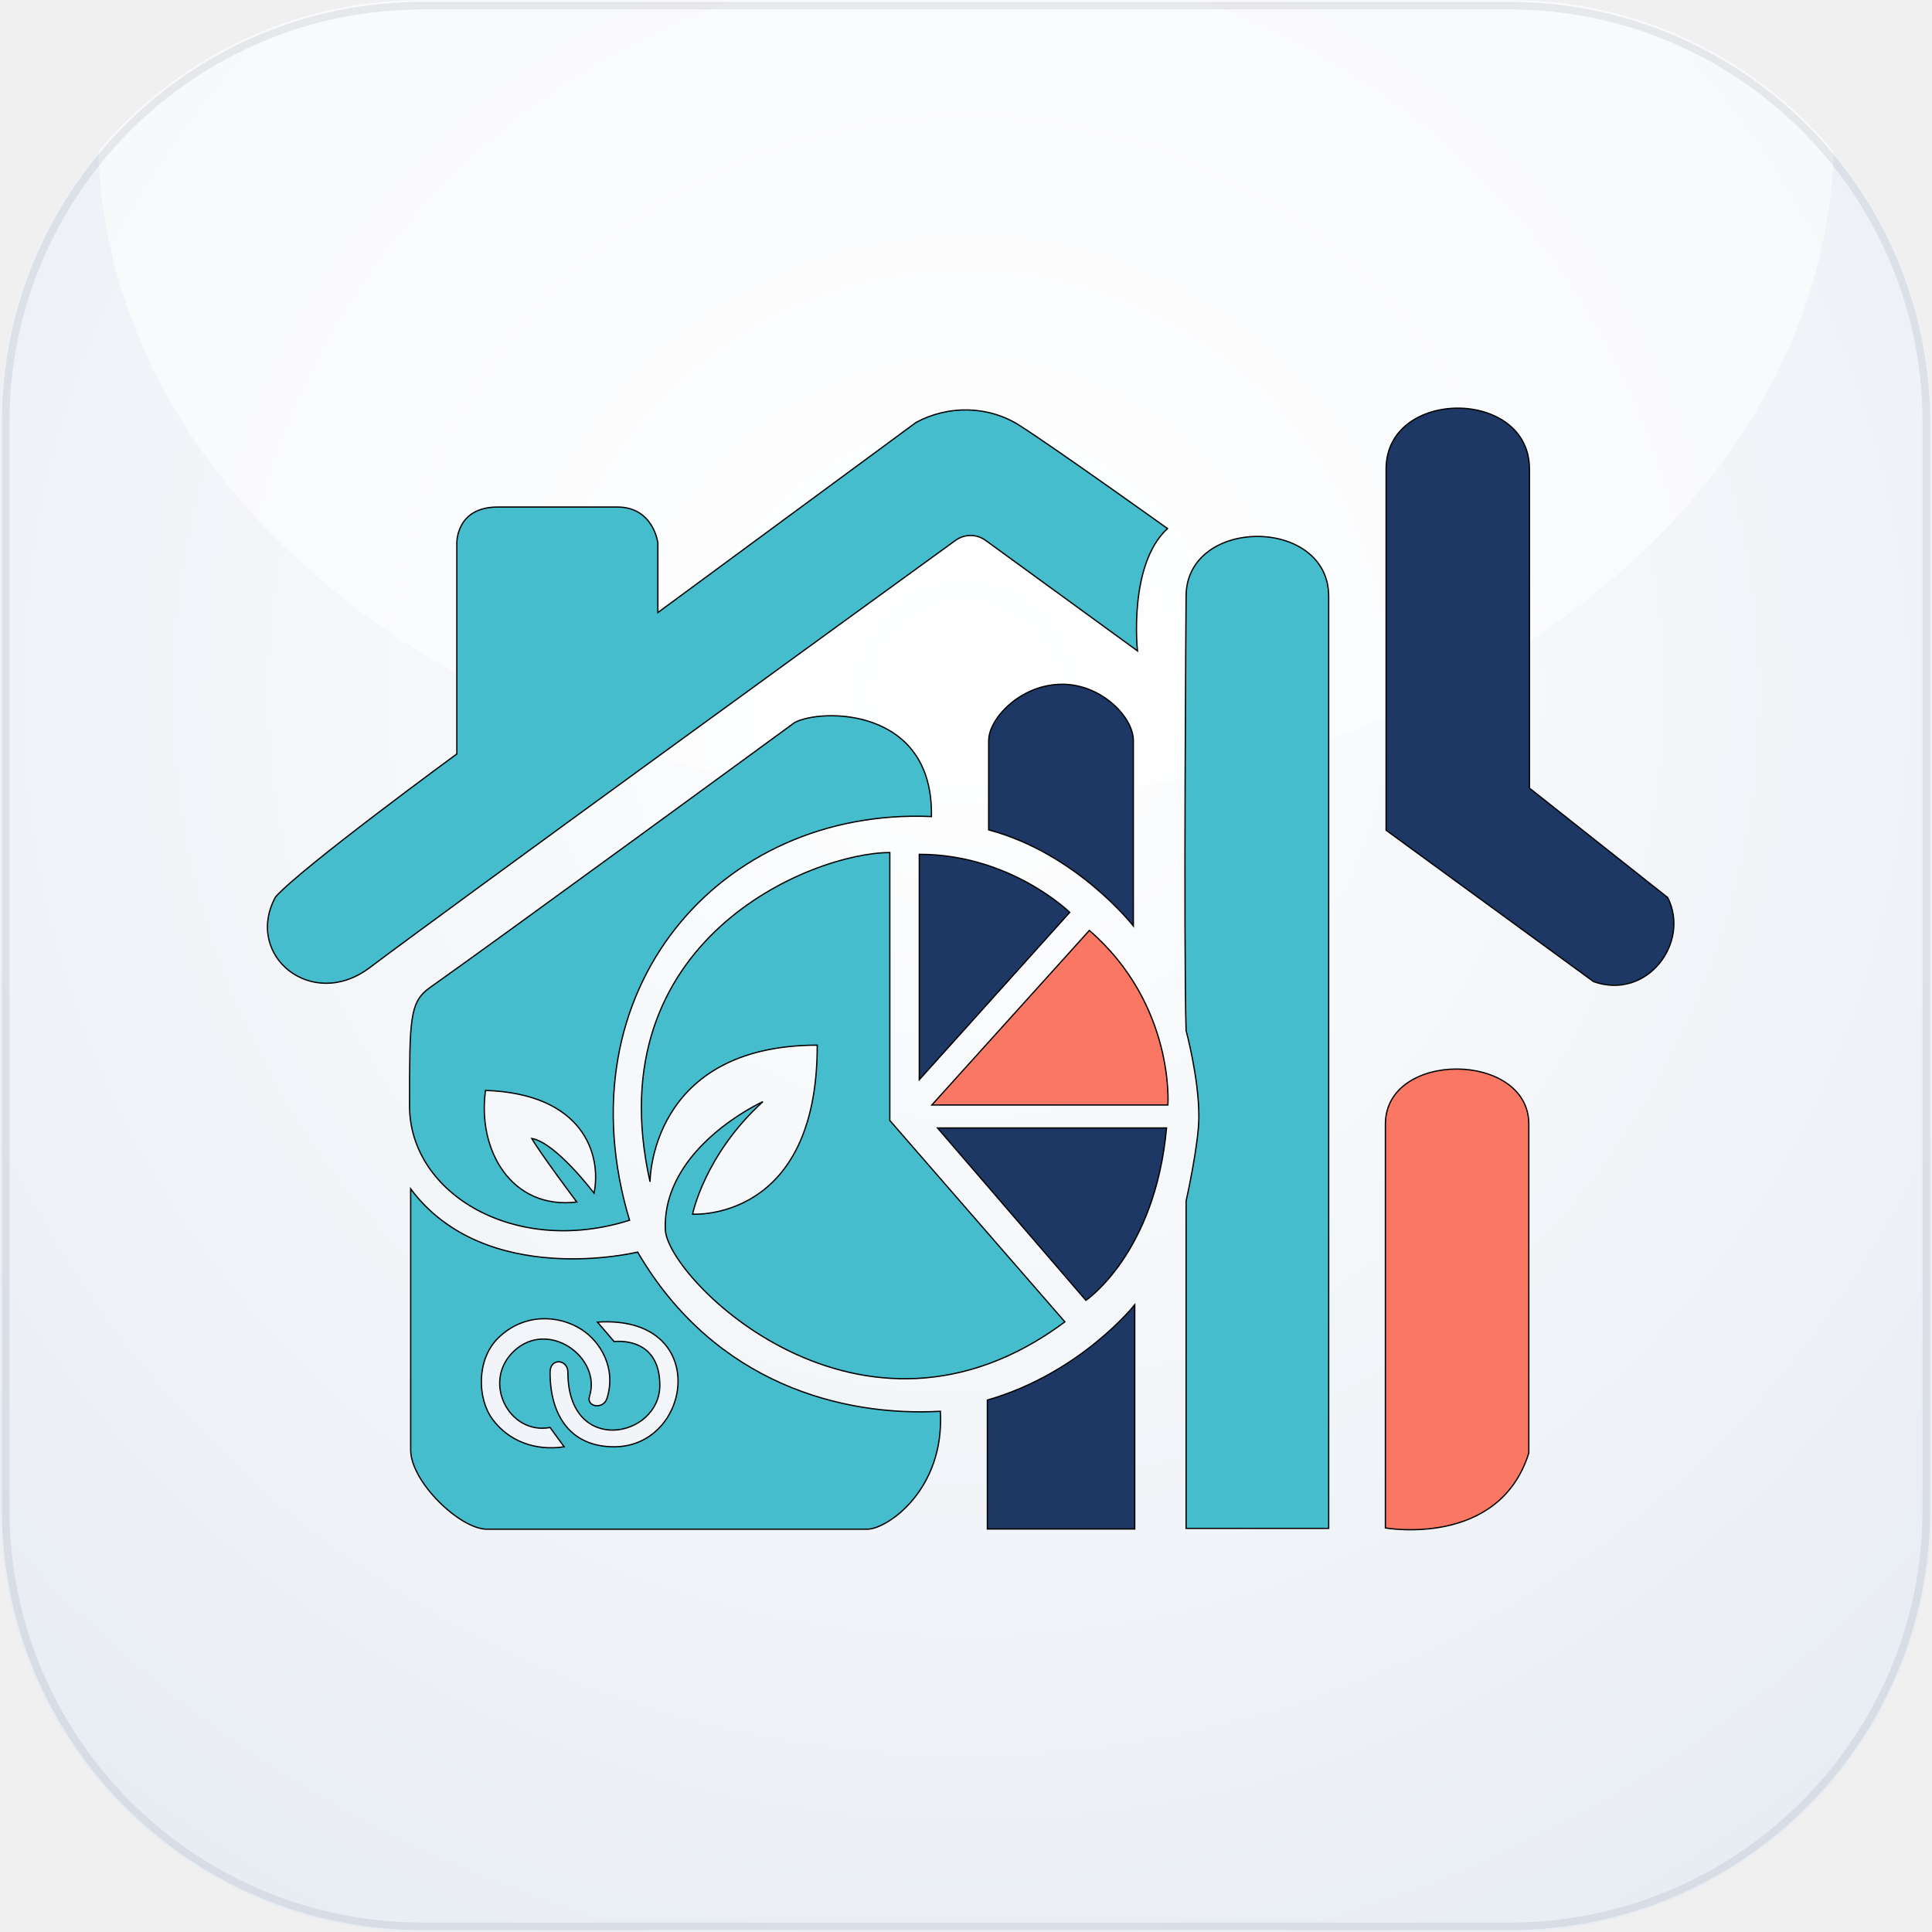
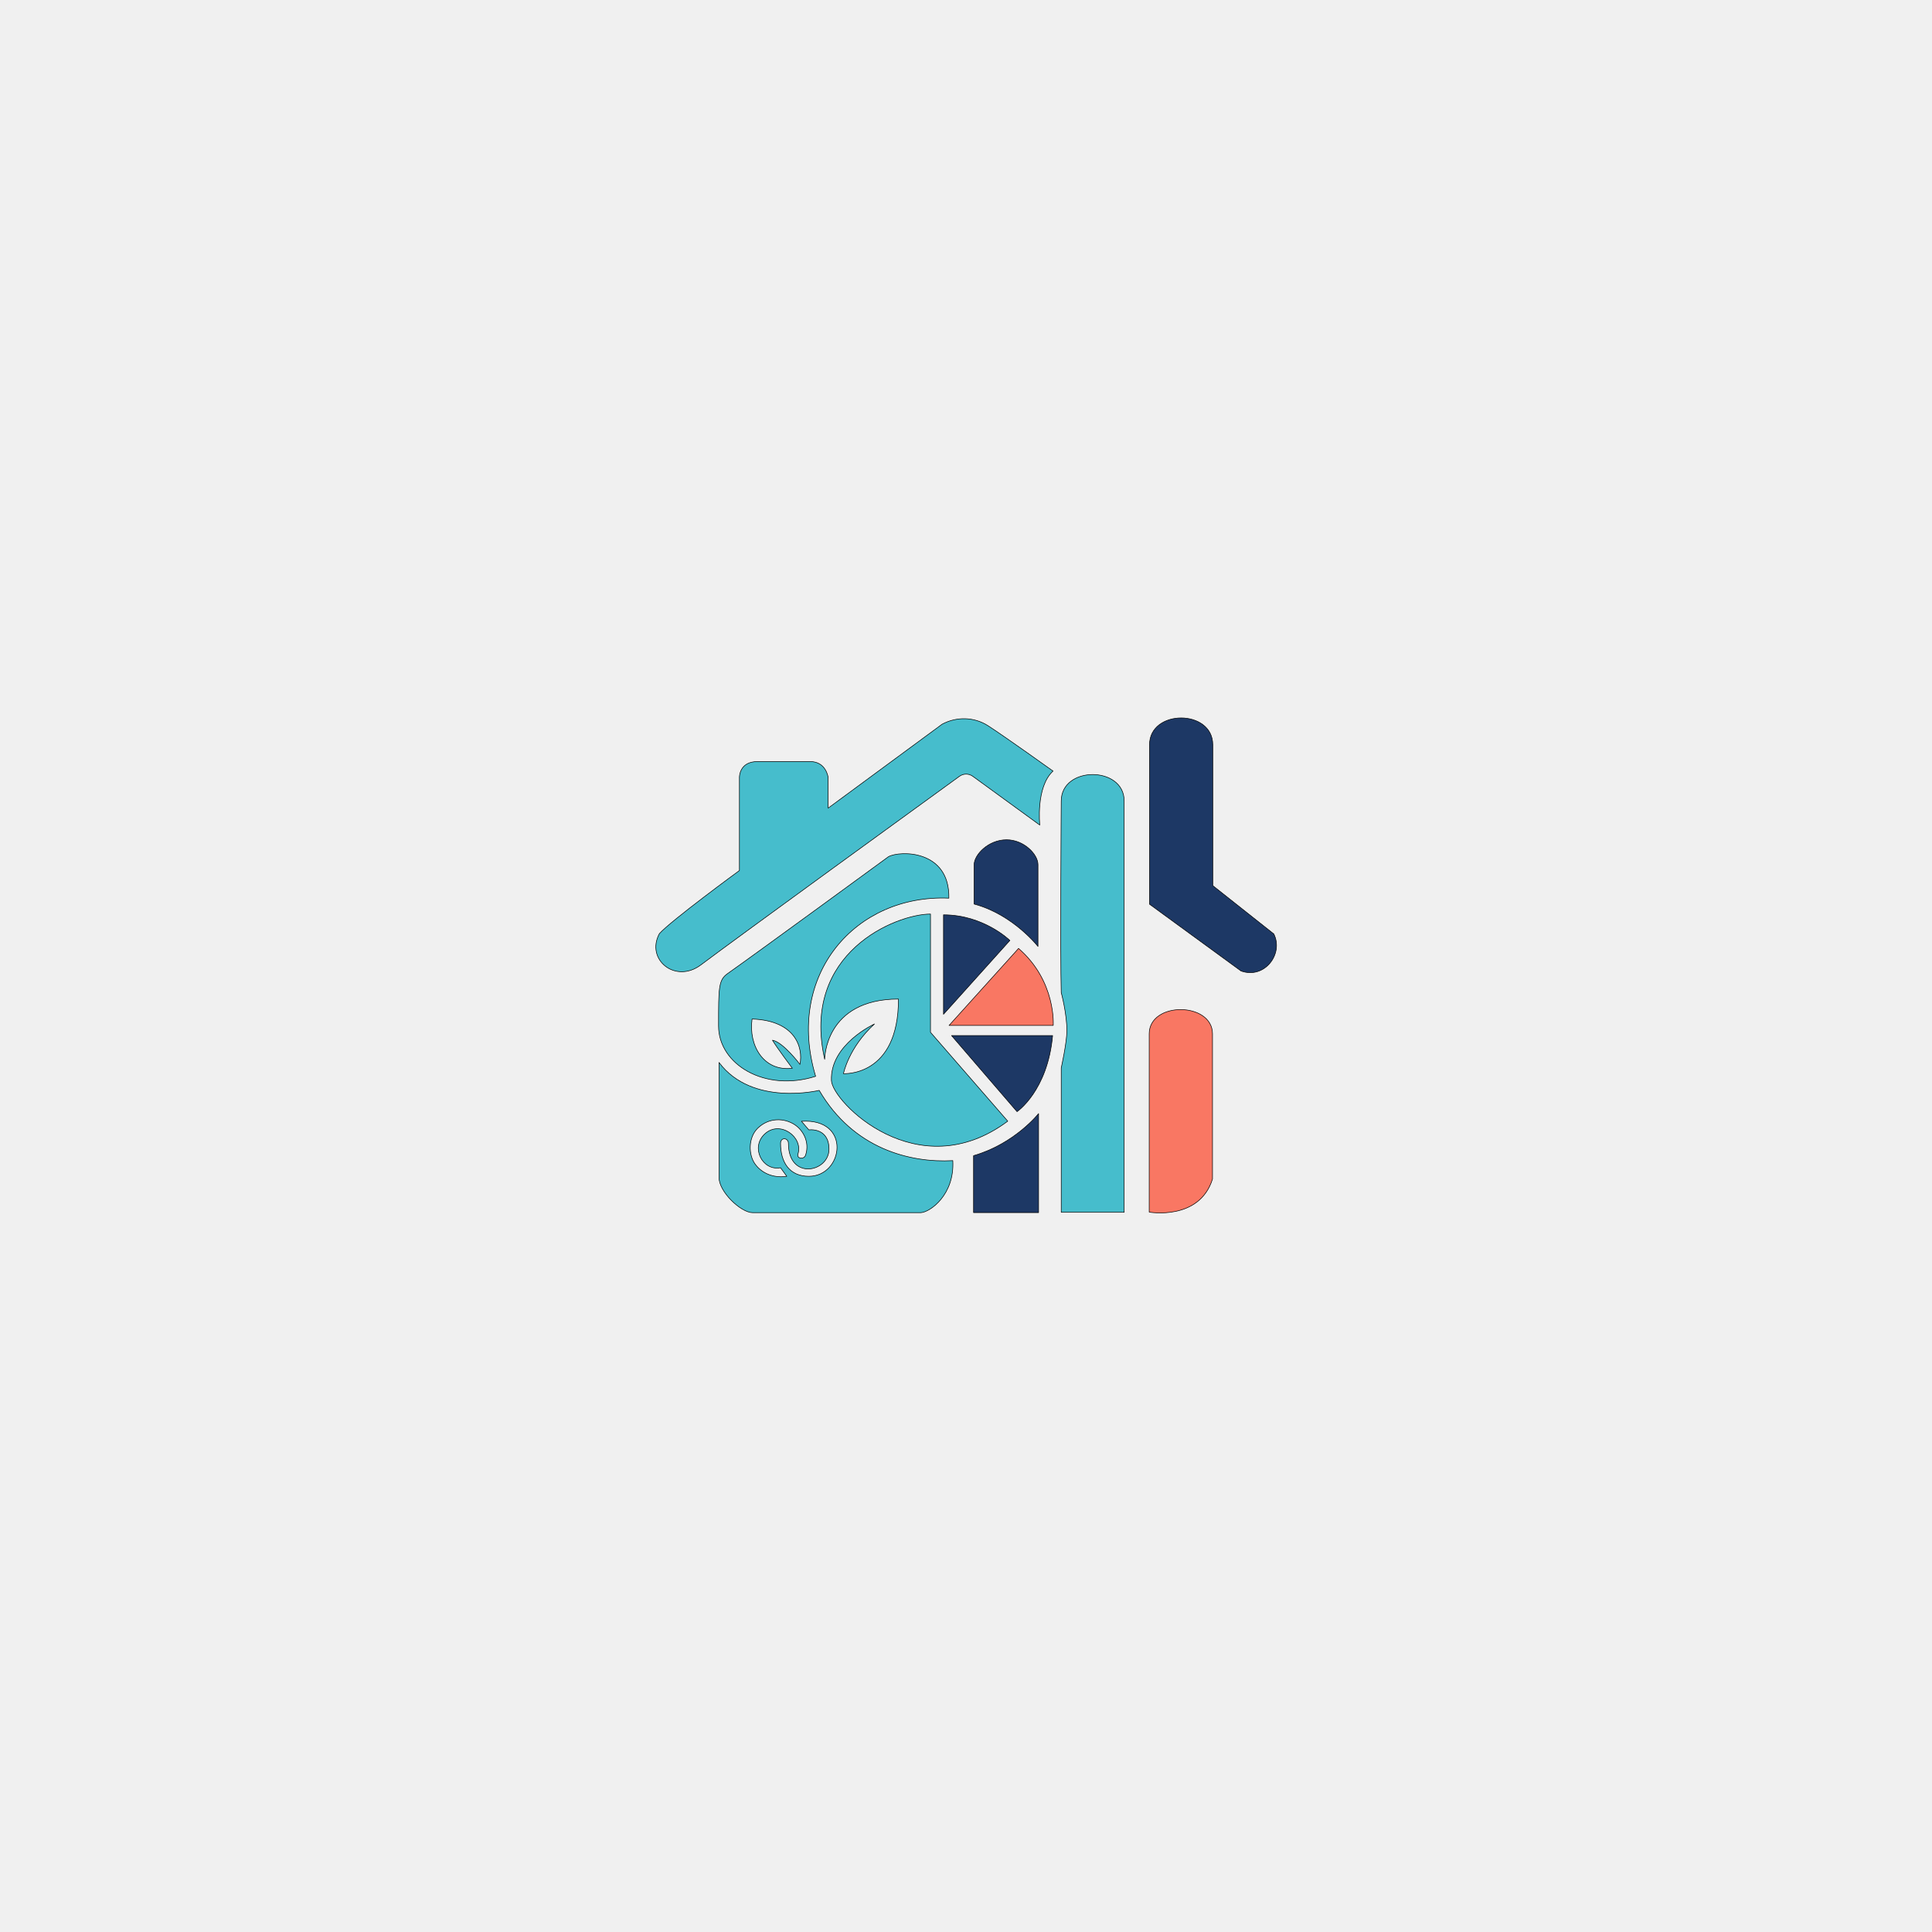
- <svg xmlns="http://www.w3.org/2000/svg" viewBox="0 0 512 512" width="512" height="512">
-   <defs>
-     <clipPath id="round">
-       <rect width="512" height="512" rx="112" />
-     </clipPath>
-     <radialGradient id="tileLight" cx="50%" cy="36%" r="75%">
-       <stop offset="0%" stop-color="#FFFFFF" />
-       <stop offset="100%" stop-color="#E7ECF3" />
-     </radialGradient>
-     <radialGradient id="tileDark" cx="50%" cy="34%" r="80%">
-       <stop offset="0%" stop-color="#21344C" />
-       <stop offset="60%" stop-color="#142133" />
-       <stop offset="100%" stop-color="#0C1320" />
-     </radialGradient>
-     <style>
-       /*DARK-START*/@media (prefers-color-scheme:dark){.tilebg{fill:url(#tileDark)!important}.c-teal{fill:#5FD3E0!important}.c-navy{fill:#8AB2E4!important}.c-coral{fill:#FF8E70!important}.sheen{opacity:.10!important}.rim{stroke:#FFFFFF!important;stroke-opacity:.16!important}}/*DARK-END*/
-     </style>
-   </defs>
-   <g clip-path="url(#round)">
-     <rect class="tilebg" width="512" height="512" fill="url(#tileLight)" />
-     <ellipse class="sheen" cx="256" cy="36" rx="230" ry="176" fill="#FFFFFF" opacity="0.55" />
-   </g>
-   <g transform="translate(256 256) scale(0.37766) translate(-1533 -1533)">
-     <g id="Tavola-da-disegno11">
-       <g>
-         <path d="M1048.44,1484.58C1066.58,1464.07 1175.72,1384.19 1175.72,1384.19L1175.72,1236.05C1175.72,1236.05 1175.14,1210.93 1204.41,1210.93L1288.51,1210.93C1313.69,1211.06 1316.78,1236.05 1316.78,1236.05L1316.78,1284.98L1497.98,1151.55C1520.55,1139.41 1548.66,1139.55 1571.08,1153.99C1597.91,1171.28 1674.4,1226.03 1674.4,1226.03C1646.72,1251.41 1653.33,1311.89 1653.33,1311.89L1546.79,1234.36C1540.49,1229.77 1531.94,1229.76 1525.63,1234.34C1466.14,1277.49 1174.1,1489.41 1114.4,1534.27C1073.94,1564.68 1026.3,1525.74 1048.44,1484.58Z" style="fill:rgb(70,189,204);stroke:black;stroke-width:0.9px;" />
-         <path d="M1827.79,1437.73L1827.79,1184.23C1827.79,1127.35 1928.38,1127.28 1928.38,1184.23L1928.38,1408.19L2025.42,1485C2041.34,1516.59 2010.88,1557.33 1973.37,1543.96L1827.79,1437.73Z" style="fill:rgb(29,56,101);stroke:black;stroke-width:0.9px;" />
-         <path d="M1687.44,1927.64L1687.44,1697.98C1687.44,1697.98 1696.32,1658.28 1696.41,1639.24C1696.53,1611.68 1687.44,1578.34 1687.44,1578.34C1685.65,1517.51 1687.44,1273.47 1687.44,1273.47C1687.58,1217.62 1787.36,1217.58 1787.5,1273.47L1787.5,1927.64L1687.44,1927.64Z" style="fill:rgb(70,189,204);stroke:black;stroke-width:0.9px;" />
-         <path d="M1827.3,1927.32L1827.3,1643.97C1827.3,1591.96 1927.94,1592.86 1927.94,1643.97L1927.94,1874.76C1906.99,1941.52 1827.3,1927.32 1827.3,1927.32Z" style="fill:rgb(249,119,99);stroke:black;stroke-width:0.9px;" />
-         <path d="M1547.99,1928.07L1547.99,1837.59C1613.59,1818.68 1651.41,1770.7 1651.41,1770.7L1651.41,1928.07L1547.99,1928.07Z" style="fill:rgb(29,56,101);stroke:black;stroke-width:0.9px;" />
-         <path d="M1617.15,1767.61L1512.99,1646.63L1673.73,1646.63C1665.69,1734.86 1617.15,1767.61 1617.15,1767.61Z" style="fill:rgb(29,56,101);stroke:black;stroke-width:0.9px;" />
-         <path d="M1674.68,1630.53L1509.03,1630.53L1619.56,1508.04C1679.7,1560.24 1674.68,1630.53 1674.68,1630.53Z" style="fill:rgb(249,119,99);stroke:black;stroke-width:0.9px;" />
-         <path d="M1500.22,1612.79L1500.22,1454.63C1564.36,1454.63 1605.77,1495.38 1605.77,1495.38L1500.22,1612.79Z" style="fill:rgb(29,56,101);stroke:black;stroke-width:0.9px;" />
-         <path d="M1479.54,1453.4L1479.54,1641.39L1602.4,1782.71C1459.05,1889.48 1323.31,1752.1 1322.01,1718.05C1319.8,1660.28 1390.47,1628.19 1390.47,1628.19C1349.35,1665.7 1341.14,1707.15 1341.14,1707.15C1341.14,1707.15 1428.8,1712.92 1428.61,1588.54C1311.03,1588.72 1311.28,1684.38 1311.28,1684.38C1273.06,1514.56 1425.13,1453.4 1479.54,1453.4Z" style="fill:rgb(70,189,204);stroke:black;stroke-width:0.9px;" />
-         <path d="M1296.91,1711.41C1216.1,1737 1142.53,1692.43 1142.53,1631.29C1142.53,1569.85 1142.53,1558.21 1156.94,1548.06C1204.88,1514.26 1412.67,1362.23 1412.67,1362.23C1430.84,1352.2 1510.26,1350.89 1508.75,1428.13C1360.64,1421.7 1248.43,1549.73 1296.91,1711.41ZM1259.88,1698.62C1259.88,1698.62 1234.71,1665.11 1228.27,1654.01C1245.41,1657.05 1271.99,1692.43 1271.99,1692.43C1277.44,1665.26 1264.45,1622.66 1195.84,1620.3C1189.96,1662.04 1213.94,1704.16 1259.88,1698.62Z" style="fill:rgb(70,189,204);stroke:black;stroke-width:0.9px;" />
-         <path d="M1650.44,1504.9C1650.44,1504.9 1610.83,1454.01 1548.91,1437.49L1548.91,1374.8C1549.07,1359.11 1571.46,1335.36 1600.41,1335.29C1627.96,1335.23 1650.4,1358.28 1650.44,1374.8L1650.44,1504.9Z" style="fill:rgb(29,56,101);stroke:black;stroke-width:0.9px;" />
-         <g transform="matrix(1,0,0,1,-0.562054,1.31973)">
-           <path d="M1515.58,1844.14C1518.61,1898.69 1479.25,1926.08 1464.87,1926.88L1197.3,1926.88C1178.55,1926.88 1143.88,1893.68 1143.88,1871.26L1143.88,1688.07C1196.48,1758.61 1303.14,1732.43 1303.14,1732.43C1357.51,1825.44 1447.6,1847.93 1515.58,1844.14ZM1251.57,1869.07L1241.69,1855.51C1212.85,1860.94 1193.52,1823.14 1216.48,1801.79C1240.69,1779.26 1278.04,1806.56 1269.36,1833.66C1266.96,1841.17 1279.07,1843.06 1281.58,1835.2C1288.45,1813.75 1276.83,1795.16 1263.83,1786.78C1247.75,1776.42 1223.44,1775.11 1205.44,1792.57C1189.96,1807.58 1190.54,1835.01 1201.22,1849.62C1212.71,1865.35 1231.77,1872.08 1251.57,1869.07ZM1286.67,1795.24C1286.67,1795.24 1318.71,1790.81 1318.71,1825.94C1318.71,1862.89 1254.2,1875.79 1254.2,1816.79C1254.2,1807.56 1241.69,1806.39 1241.69,1816.79C1241.69,1846.91 1255.88,1869.07 1286.67,1869.07C1341.8,1869.07 1354.98,1776.4 1274.95,1781.56L1286.67,1795.24Z" style="fill:rgb(70,189,204);stroke:black;stroke-width:0.9px;" />
-         </g>
+ <svg xmlns="http://www.w3.org/2000/svg" width="100%" height="100%" viewBox="0 0 3072 3072" version="1.1" xml:space="preserve" style="fill-rule:evenodd;clip-rule:evenodd;stroke-linejoin:round;stroke-miterlimit:2;">
+   <rect id="Tavola-da-disegno1" x="0" y="0" width="3072" height="3072" style="fill:none;" />
+   <g id="Tavola-da-disegno11">
+     <g>
+       <path d="M1048.44,1484.58C1066.58,1464.07 1175.72,1384.19 1175.72,1384.19L1175.72,1236.05C1175.72,1236.05 1175.14,1210.93 1204.41,1210.93L1288.51,1210.93C1313.69,1211.06 1316.78,1236.05 1316.78,1236.05L1316.78,1284.98L1497.98,1151.55C1520.55,1139.41 1548.66,1139.55 1571.08,1153.99C1597.91,1171.28 1674.4,1226.03 1674.4,1226.03C1646.72,1251.41 1653.33,1311.89 1653.33,1311.89L1546.79,1234.36C1540.49,1229.77 1531.94,1229.76 1525.63,1234.34C1466.14,1277.49 1174.1,1489.41 1114.4,1534.27C1073.94,1564.68 1026.3,1525.74 1048.44,1484.58Z" style="fill:rgb(70,189,204);stroke:black;stroke-width:0.9px;" />
+       <path d="M1827.79,1437.73L1827.79,1184.23C1827.79,1127.35 1928.38,1127.28 1928.38,1184.23L1928.38,1408.19L2025.42,1485C2041.34,1516.59 2010.88,1557.33 1973.37,1543.96L1827.79,1437.73Z" style="fill:rgb(29,56,101);stroke:black;stroke-width:0.9px;" />
+       <path d="M1687.44,1927.64L1687.44,1697.98C1687.44,1697.98 1696.32,1658.28 1696.41,1639.24C1696.53,1611.68 1687.44,1578.34 1687.44,1578.34C1685.65,1517.51 1687.44,1273.47 1687.44,1273.47C1687.58,1217.62 1787.36,1217.58 1787.5,1273.47L1787.5,1927.64L1687.44,1927.64Z" style="fill:rgb(70,189,204);stroke:black;stroke-width:0.9px;" />
+       <path d="M1827.3,1927.32L1827.3,1643.97C1827.3,1591.96 1927.94,1592.86 1927.94,1643.97L1927.94,1874.76C1906.99,1941.52 1827.3,1927.32 1827.3,1927.32Z" style="fill:rgb(249,119,99);stroke:black;stroke-width:0.9px;" />
+       <path d="M1547.99,1928.07L1547.99,1837.59C1613.59,1818.68 1651.41,1770.7 1651.41,1770.7L1651.41,1928.07L1547.99,1928.07Z" style="fill:rgb(29,56,101);stroke:black;stroke-width:0.9px;" />
+       <path d="M1617.15,1767.61L1512.99,1646.63L1673.73,1646.63C1665.69,1734.86 1617.15,1767.61 1617.15,1767.61Z" style="fill:rgb(29,56,101);stroke:black;stroke-width:0.9px;" />
+       <path d="M1674.68,1630.53L1509.03,1630.53L1619.56,1508.04C1679.7,1560.24 1674.68,1630.53 1674.68,1630.53Z" style="fill:rgb(249,119,99);stroke:black;stroke-width:0.9px;" />
+       <path d="M1500.22,1612.79L1500.22,1454.63C1564.36,1454.63 1605.77,1495.38 1605.77,1495.38L1500.22,1612.79Z" style="fill:rgb(29,56,101);stroke:black;stroke-width:0.9px;" />
+       <path d="M1479.54,1453.4L1479.54,1641.39L1602.4,1782.71C1459.05,1889.48 1323.31,1752.1 1322.01,1718.05C1319.8,1660.28 1390.47,1628.19 1390.47,1628.19C1349.35,1665.7 1341.14,1707.15 1341.14,1707.15C1341.14,1707.15 1428.8,1712.92 1428.61,1588.54C1311.03,1588.72 1311.28,1684.38 1311.28,1684.38C1273.06,1514.56 1425.13,1453.4 1479.54,1453.4Z" style="fill:rgb(70,189,204);stroke:black;stroke-width:0.9px;" />
+       <path d="M1296.91,1711.41C1216.1,1737 1142.53,1692.43 1142.53,1631.29C1142.53,1569.85 1142.53,1558.21 1156.94,1548.06C1204.88,1514.26 1412.67,1362.23 1412.67,1362.23C1430.84,1352.2 1510.26,1350.89 1508.75,1428.13C1360.64,1421.7 1248.43,1549.73 1296.91,1711.41ZM1259.88,1698.62C1259.88,1698.62 1234.71,1665.11 1228.27,1654.01C1245.41,1657.05 1271.99,1692.43 1271.99,1692.43C1277.44,1665.26 1264.45,1622.66 1195.84,1620.3C1189.96,1662.04 1213.94,1704.16 1259.88,1698.62Z" style="fill:rgb(70,189,204);stroke:black;stroke-width:0.9px;" />
+       <path d="M1650.44,1504.9C1650.44,1504.9 1610.83,1454.01 1548.91,1437.49L1548.91,1374.8C1549.07,1359.11 1571.46,1335.36 1600.41,1335.29C1627.96,1335.23 1650.4,1358.28 1650.44,1374.8L1650.44,1504.9Z" style="fill:rgb(29,56,101);stroke:black;stroke-width:0.9px;" />
+       <g transform="matrix(1,0,0,1,-0.562054,1.31973)">
+         <path d="M1515.58,1844.14C1518.61,1898.69 1479.25,1926.08 1464.87,1926.88L1197.3,1926.88C1178.55,1926.88 1143.88,1893.68 1143.88,1871.26L1143.88,1688.07C1196.48,1758.61 1303.14,1732.43 1303.14,1732.43C1357.51,1825.44 1447.6,1847.93 1515.58,1844.14ZM1251.57,1869.07L1241.69,1855.51C1212.85,1860.94 1193.52,1823.14 1216.48,1801.79C1240.69,1779.26 1278.04,1806.56 1269.36,1833.66C1266.96,1841.17 1279.07,1843.06 1281.58,1835.2C1288.45,1813.75 1276.83,1795.16 1263.83,1786.78C1247.75,1776.42 1223.44,1775.11 1205.44,1792.57C1189.96,1807.58 1190.54,1835.01 1201.22,1849.62C1212.71,1865.35 1231.77,1872.08 1251.57,1869.07ZM1286.67,1795.24C1286.67,1795.24 1318.71,1790.81 1318.71,1825.94C1318.71,1862.89 1254.2,1875.79 1254.2,1816.79C1254.2,1807.56 1241.69,1806.39 1241.69,1816.79C1241.69,1846.91 1255.88,1869.07 1286.67,1869.07C1341.8,1869.07 1354.98,1776.4 1274.95,1781.56L1286.67,1795.24Z" style="fill:rgb(70,189,204);stroke:black;stroke-width:0.9px;" />
      </g>
    </g>
  </g>
-   <rect class="rim" x="1.5" y="1.5" width="509" height="509" rx="110.5" fill="none" stroke="#0E2436" stroke-opacity="0.08" stroke-width="2" />
</svg>
